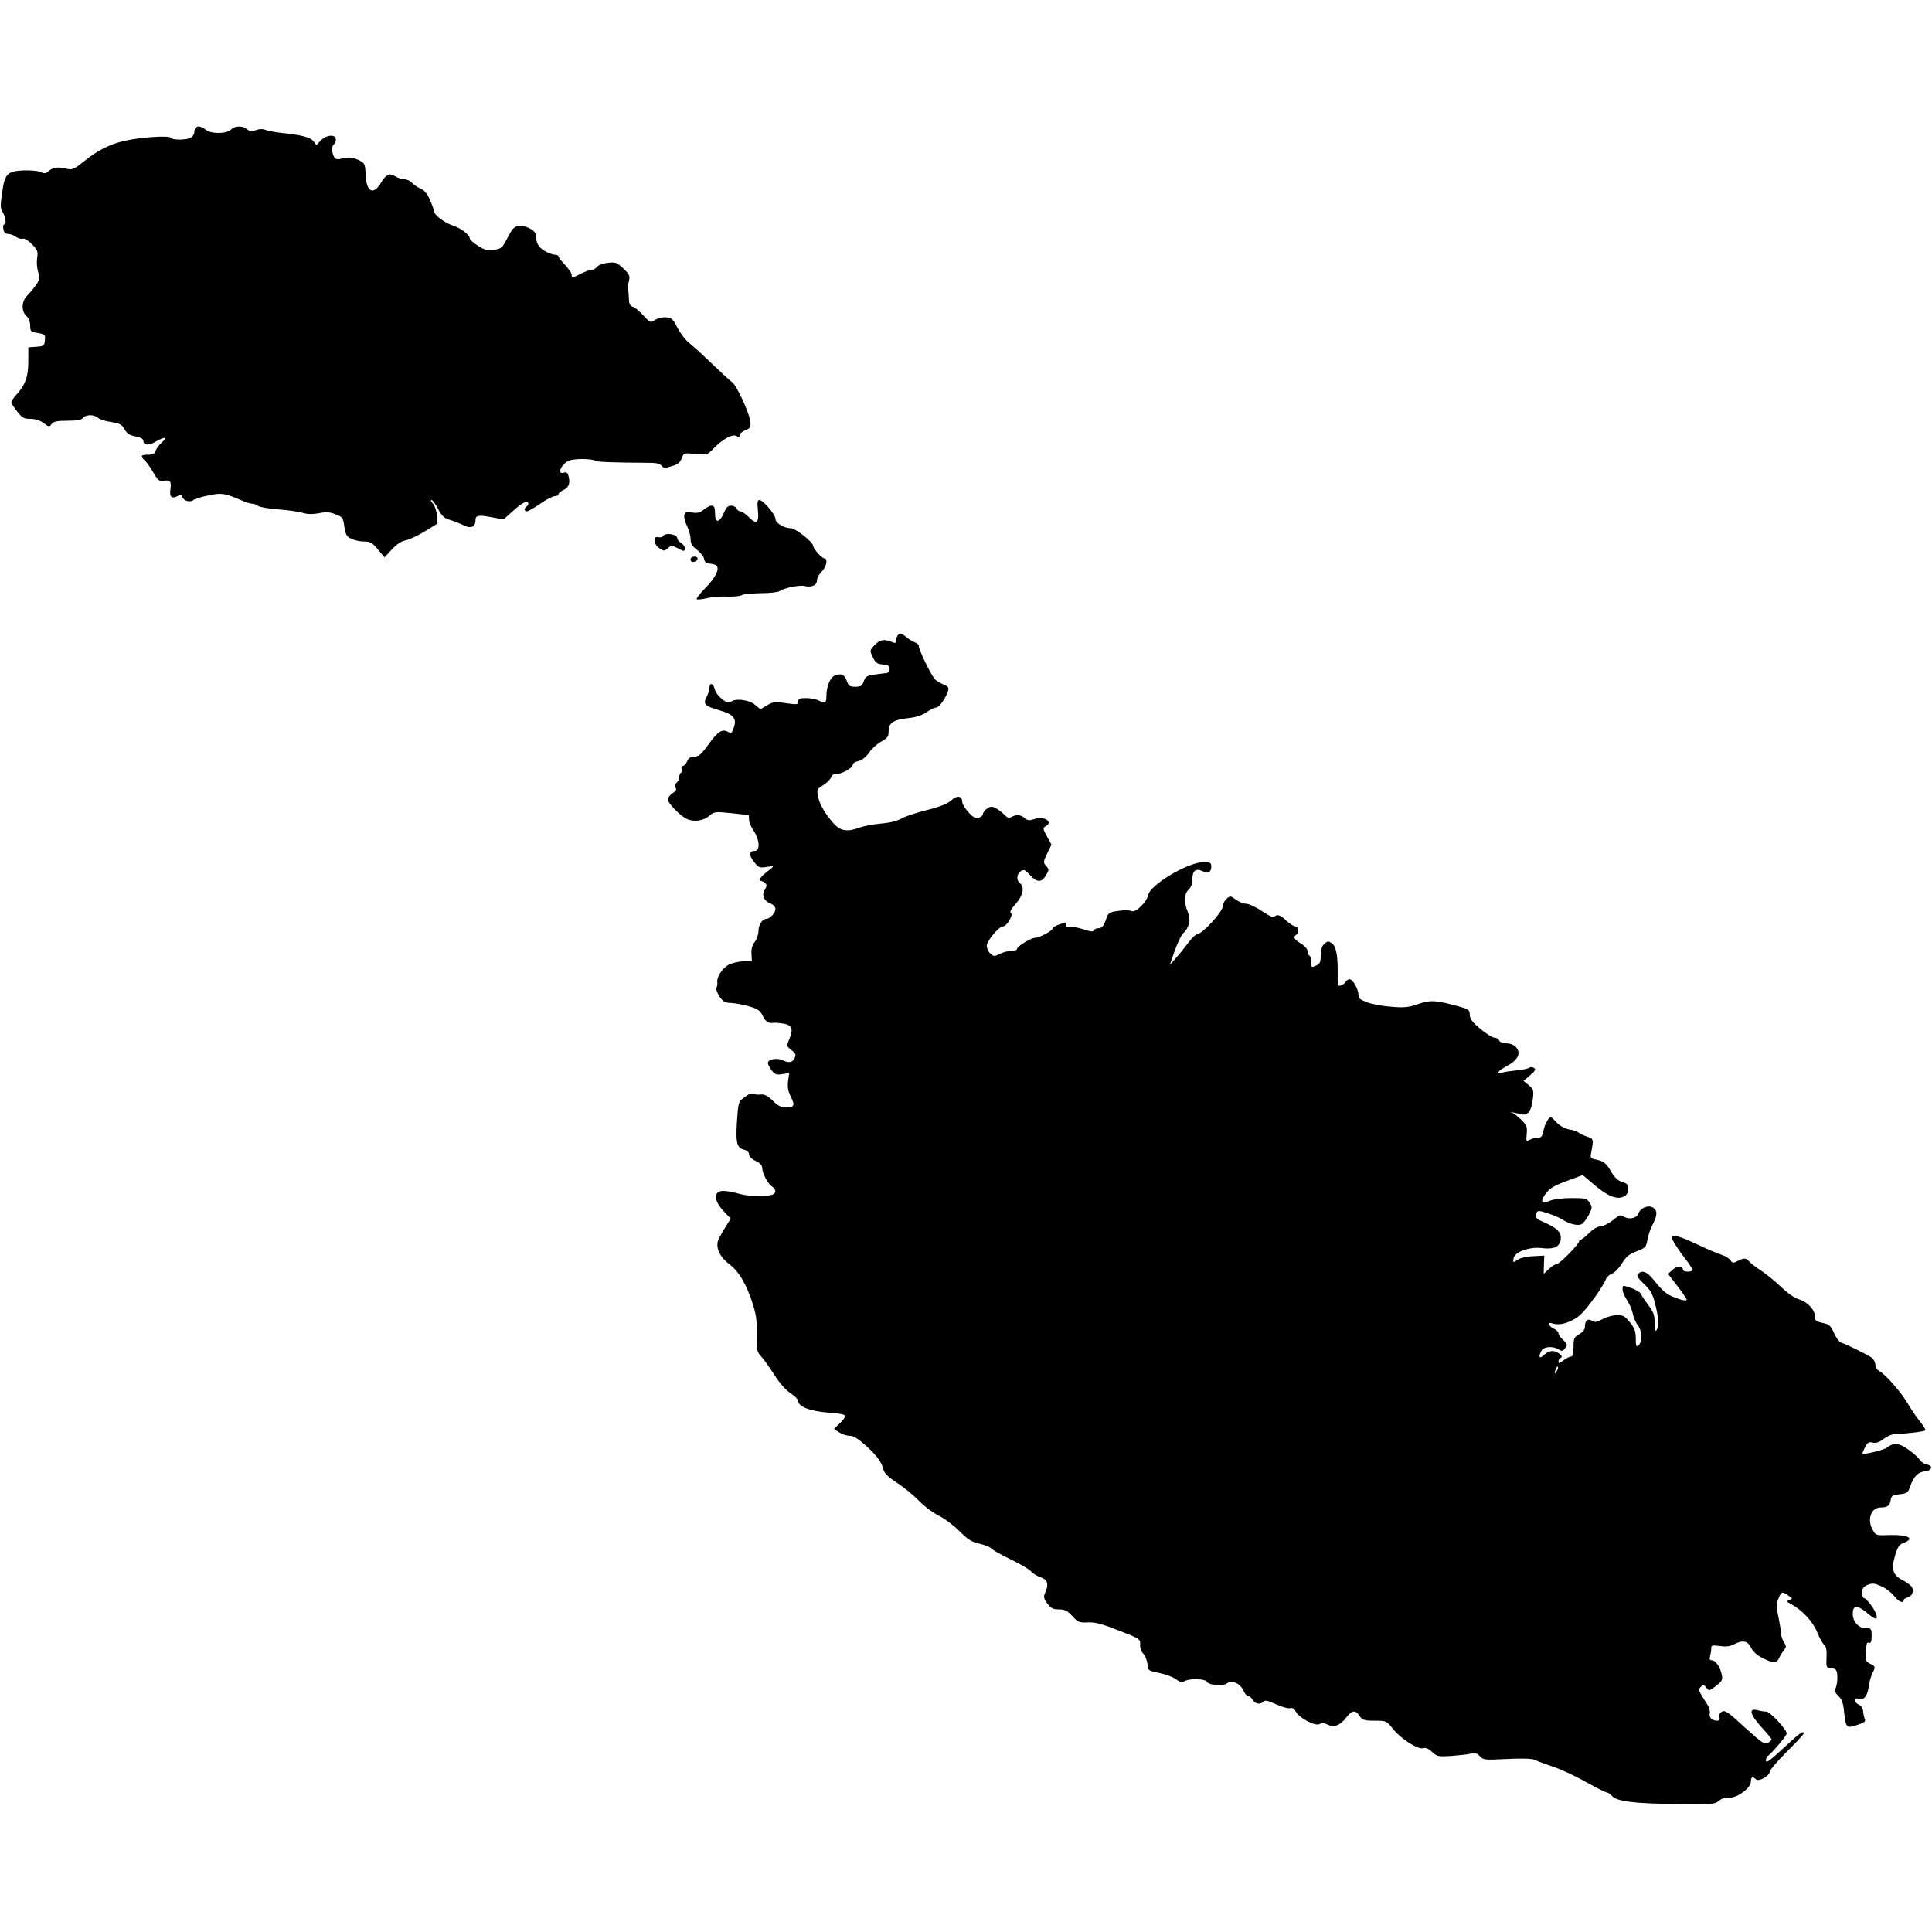
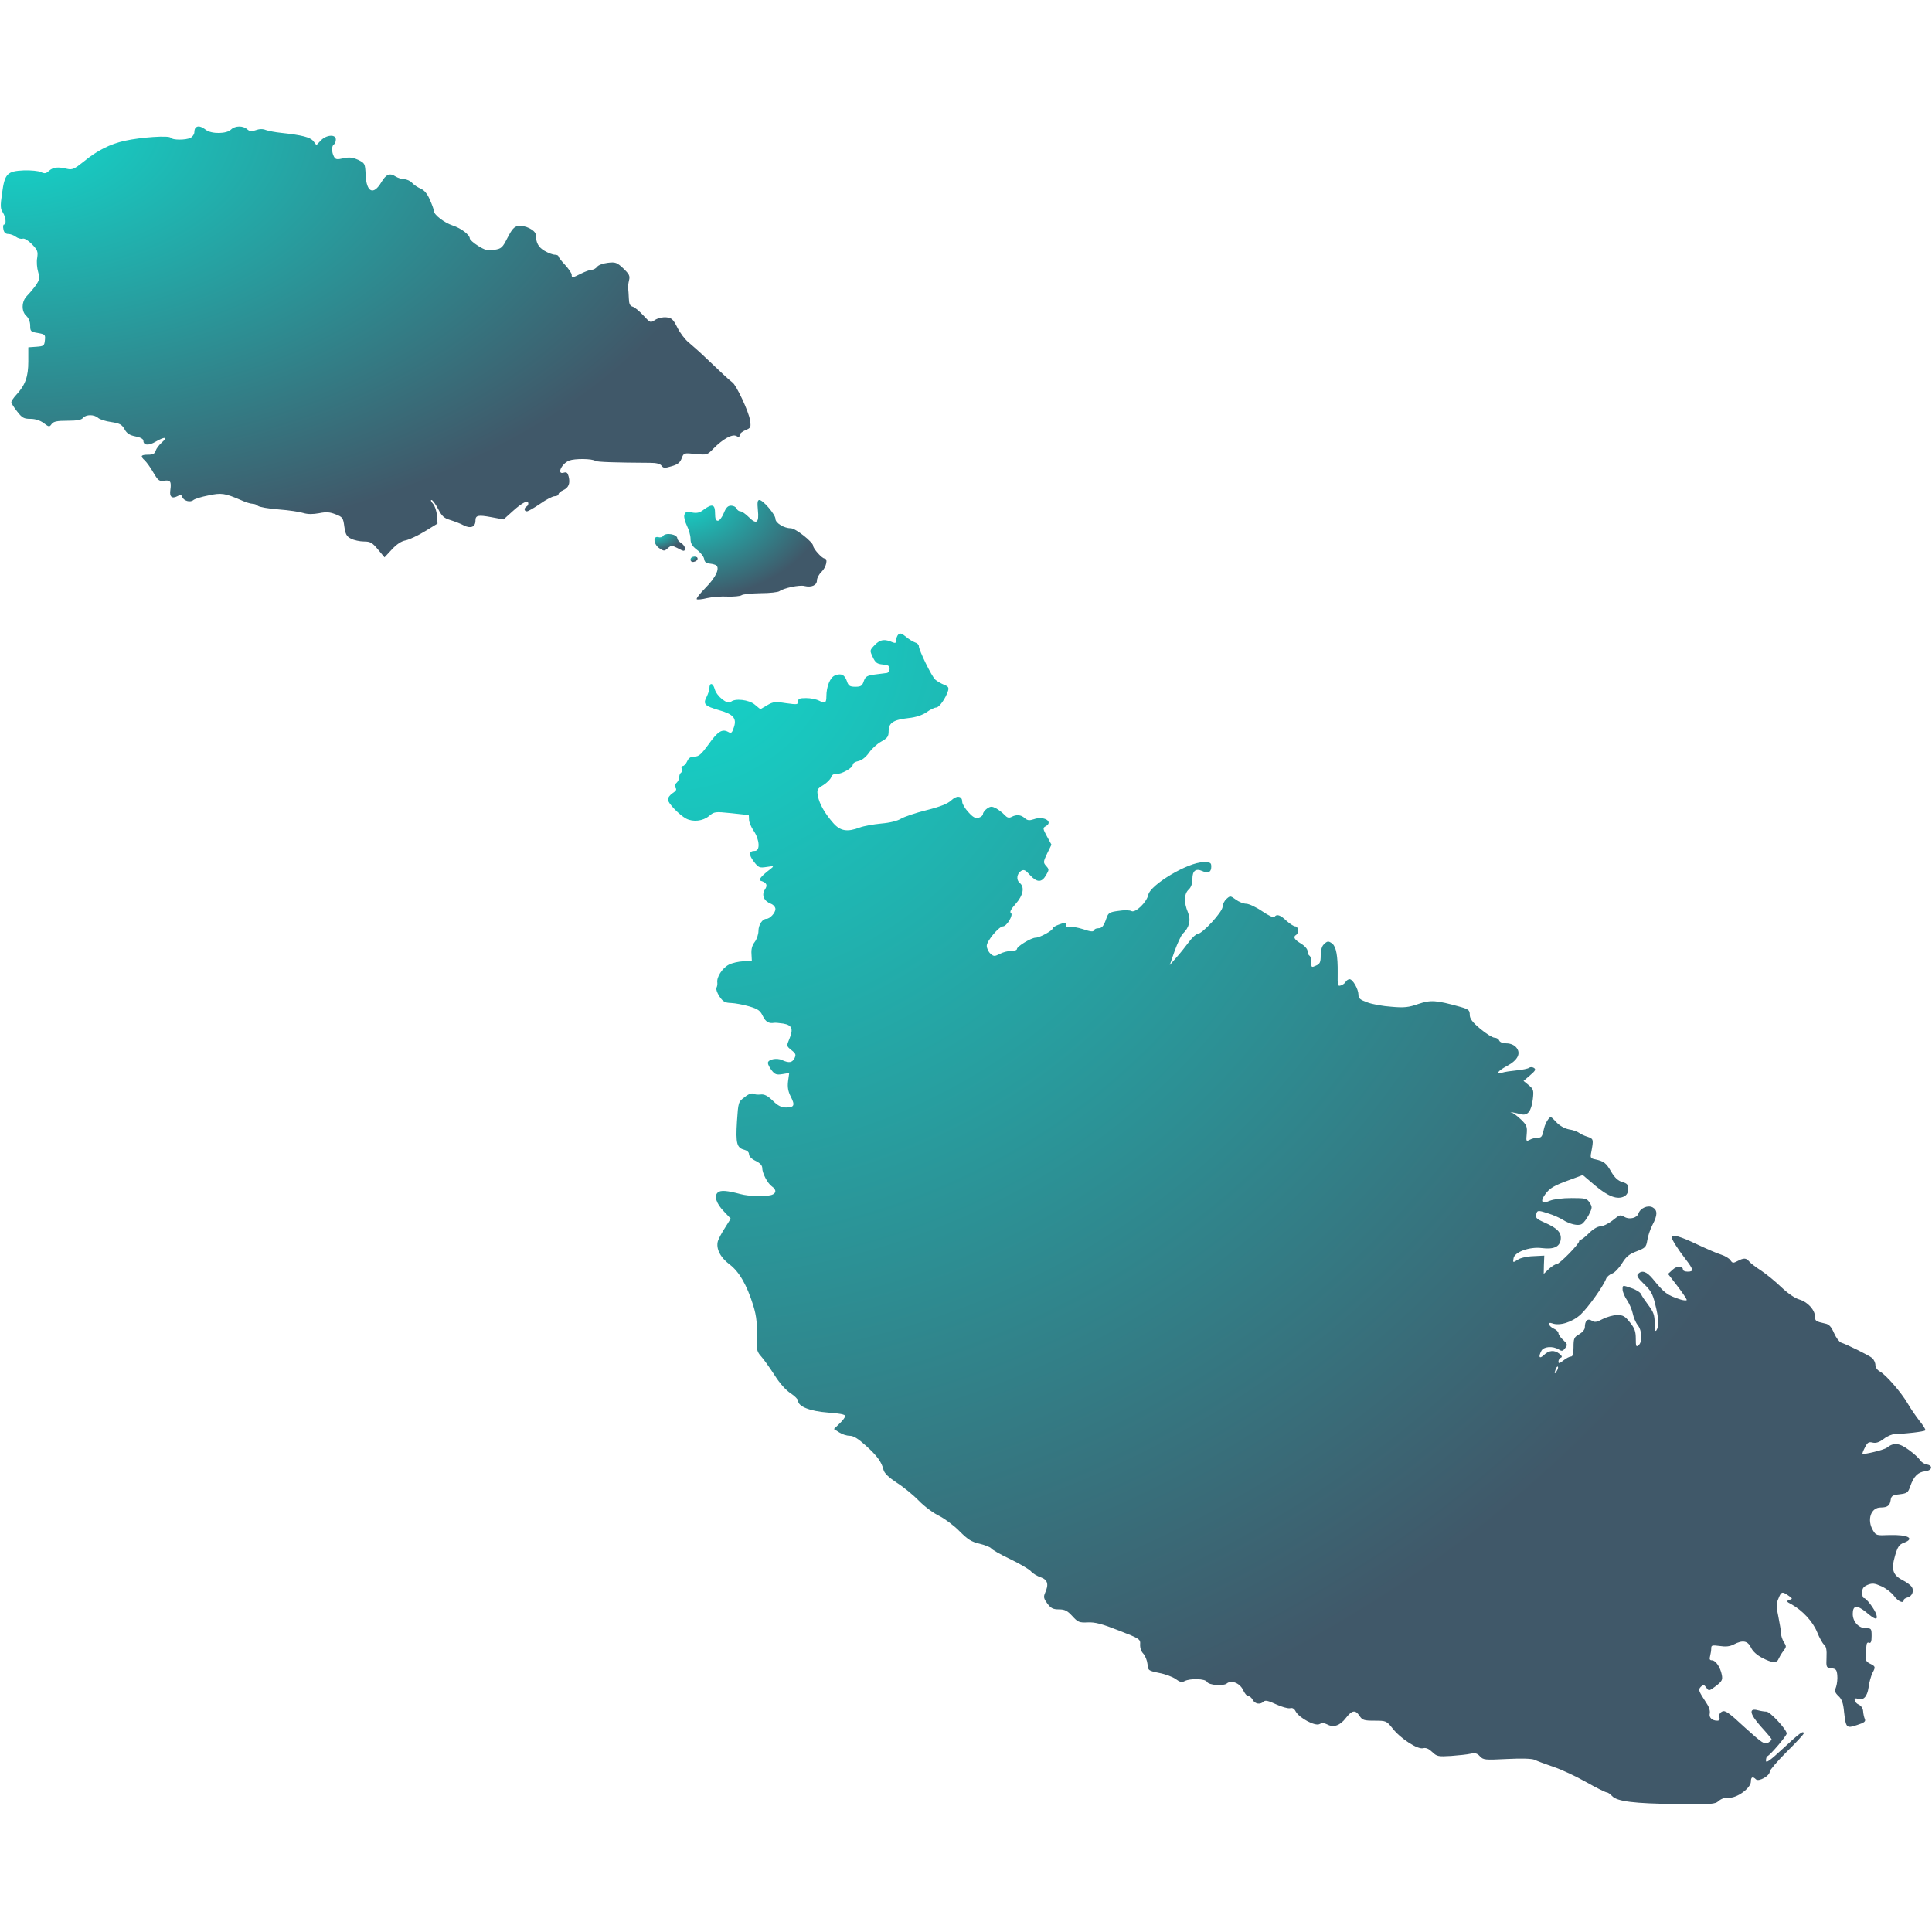
- <svg xmlns="http://www.w3.org/2000/svg" version="1.0" width="1024pt" height="1024pt" viewBox="0 0 1024 1024" preserveAspectRatio="xMidYMid meet">
-   <g transform="translate(0,1024) scale(0.1,-0.1)" fill="#000000" stroke="none">
+ <svg xmlns="http://www.w3.org/2000/svg" version="1.0" width="1024pt" height="1024pt" viewBox="0 0 1024 1024" preserveAspectRatio="xMidYMid meet" class="svg-gradient">
+   <defs>
+     <radialGradient id="radialGradient" cx="0" cy="1" r="1" fx="0" fy="1">
+       <stop offset="0%" stop-color="#13D8CC" />
+       <stop offset="100%" stop-color="#405869" />
+     </radialGradient>
+   </defs>
+   <g transform="translate(0,1024) scale(0.1,-0.1)" stroke="none" fill="url(#radialGradient)">
    <path d="M1037 9563 c-4 -3 -7 -14 -7 -24 0 -10 -9 -23 -19 -29 -25 -13 -98 -13 -106 0 -8 13 -157 3 -243 -16 -78 -17 -148 -52 -219 -111 -49 -39 -60 -44 -87 -38 -48 12 -75 9 -97 -11 -15 -14 -23 -15 -42 -6 -12 6 -52 10 -90 9 -89 -4 -102 -17 -116 -121 -10 -67 -9 -83 4 -102 16 -25 20 -64 6 -64 -4 0 -6 -11 -3 -25 3 -17 11 -25 26 -25 11 0 30 -7 40 -15 11 -8 27 -13 36 -10 10 3 29 -9 49 -29 30 -31 33 -39 28 -73 -4 -20 -1 -54 5 -74 9 -33 8 -41 -12 -71 -13 -18 -34 -43 -47 -56 -29 -29 -31 -82 -3 -107 12 -11 20 -31 20 -51 0 -30 3 -33 41 -39 38 -7 40 -9 37 -38 -3 -30 -6 -32 -46 -35 l-42 -3 0 -75 c0 -81 -16 -125 -64 -177 -14 -15 -26 -33 -26 -39 0 -5 14 -28 31 -49 26 -34 36 -39 70 -39 26 0 51 -8 70 -22 29 -22 31 -22 43 -5 10 13 28 17 83 17 51 0 74 4 83 15 16 19 59 19 80 0 9 -8 40 -18 70 -22 45 -7 56 -13 70 -38 12 -22 27 -32 58 -38 27 -5 42 -14 42 -23 0 -25 28 -27 65 -5 48 28 67 26 34 -3 -15 -13 -30 -33 -34 -45 -5 -16 -14 -21 -41 -21 -38 0 -42 -8 -16 -31 9 -9 30 -37 45 -64 25 -42 31 -47 57 -43 33 5 39 -4 33 -48 -6 -37 8 -49 37 -34 16 9 22 8 26 -4 8 -21 42 -30 58 -17 8 7 44 18 80 25 70 15 88 12 174 -25 23 -11 51 -19 60 -19 10 0 23 -5 29 -11 6 -6 56 -15 110 -19 54 -4 113 -13 131 -19 23 -7 50 -7 83 -1 39 8 58 6 88 -6 37 -14 40 -19 46 -65 6 -41 12 -52 35 -64 16 -8 47 -15 69 -15 34 0 44 -6 74 -42 l35 -42 39 42 c25 27 50 44 73 48 19 4 65 25 102 48 l67 41 -3 43 c-2 23 -11 51 -21 62 -10 11 -14 20 -8 20 6 0 21 -21 35 -47 20 -39 31 -49 64 -59 22 -7 55 -19 73 -29 36 -18 61 -8 61 26 0 28 14 31 84 18 l65 -12 51 46 c49 44 80 59 80 38 0 -6 -4 -13 -10 -16 -14 -9 -12 -25 3 -25 6 0 38 18 70 40 31 22 66 40 77 40 11 0 20 5 20 10 0 6 11 16 25 22 29 13 38 36 29 72 -5 20 -11 25 -25 21 -40 -13 -14 47 28 64 29 11 120 11 139 -2 10 -6 109 -9 289 -10 33 0 54 -5 61 -15 10 -14 17 -14 54 -3 32 9 45 20 53 42 11 29 12 29 73 23 61 -6 62 -6 95 28 50 51 100 79 122 67 13 -8 17 -6 17 4 0 8 14 20 31 27 29 12 30 15 24 54 -7 46 -73 186 -93 199 -7 5 -29 24 -50 44 -20 19 -62 59 -92 87 -30 29 -71 65 -90 81 -19 15 -46 51 -60 79 -22 44 -30 51 -58 54 -19 2 -44 -4 -59 -13 -25 -17 -26 -17 -62 22 -20 22 -45 43 -56 47 -16 4 -21 15 -22 44 -1 20 -2 44 -4 52 -1 9 1 28 5 44 6 24 1 33 -30 63 -34 32 -42 35 -83 30 -25 -3 -50 -12 -56 -21 -7 -9 -20 -16 -29 -16 -9 0 -34 -9 -56 -20 -47 -24 -50 -24 -50 -6 0 8 -16 31 -35 52 -19 20 -35 41 -35 45 0 5 -9 9 -19 9 -11 0 -35 9 -54 20 -34 20 -46 43 -47 85 -1 25 -59 54 -95 47 -20 -3 -33 -19 -55 -62 -27 -53 -32 -58 -70 -64 -35 -6 -49 -2 -86 21 -24 15 -44 33 -44 39 0 19 -45 54 -91 69 -45 15 -99 57 -99 76 0 6 -9 32 -21 59 -14 33 -30 52 -49 60 -16 7 -36 20 -46 31 -9 10 -28 19 -41 19 -13 0 -34 7 -47 15 -30 20 -50 11 -75 -31 -42 -71 -79 -53 -83 39 -3 61 -4 62 -40 80 -30 13 -47 15 -78 8 -35 -8 -42 -6 -50 9 -13 24 -13 57 0 65 6 3 10 15 10 26 0 29 -51 25 -80 -6 l-23 -24 -16 21 c-17 21 -60 32 -171 44 -30 3 -67 10 -81 15 -17 7 -35 6 -54 -1 -22 -8 -31 -7 -45 5 -22 20 -64 19 -85 -1 -23 -24 -104 -25 -134 -2 -25 19 -43 23 -54 11z" />
    <path d="M4017 7536 c7 -67 -7 -78 -48 -37 -17 17 -37 31 -45 31 -8 0 -17 7 -20 15 -4 8 -16 15 -29 15 -17 0 -27 -10 -39 -40 -9 -22 -23 -40 -31 -40 -11 0 -15 11 -15 40 0 47 -15 52 -60 19 -22 -17 -36 -20 -63 -15 -29 5 -35 3 -40 -14 -3 -11 4 -36 14 -57 10 -20 19 -51 19 -69 0 -24 8 -38 34 -58 19 -14 36 -36 38 -48 2 -15 10 -23 23 -24 11 -1 27 -4 37 -8 27 -12 5 -64 -54 -123 -28 -29 -49 -55 -45 -59 3 -3 28 -1 55 6 27 6 76 10 108 8 33 -1 66 2 74 7 8 6 54 10 102 11 47 0 92 5 100 11 21 16 106 34 132 27 37 -9 66 4 66 30 0 12 11 33 25 46 24 23 35 70 15 70 -13 0 -60 52 -60 67 0 19 -93 93 -118 93 -36 0 -82 28 -82 50 0 23 -66 100 -85 100 -10 0 -12 -13 -8 -54z" />
    <path d="M3514 7399 c-3 -6 -15 -9 -25 -6 -30 8 -25 -39 6 -59 24 -16 27 -15 44 0 18 16 22 16 50 2 37 -20 41 -20 41 -1 0 8 -9 20 -20 27 -11 7 -20 18 -20 24 0 23 -63 33 -76 13z" />
    <path d="M3660 7274 c0 -9 7 -14 17 -12 25 5 28 28 4 28 -12 0 -21 -6 -21 -16z" />
    <path d="M4762 6878 c-7 -7 -12 -21 -12 -31 0 -14 -4 -17 -17 -12 -45 20 -68 16 -96 -13 -28 -29 -28 -29 -11 -65 14 -30 23 -36 53 -39 28 -2 36 -7 36 -23 0 -11 -7 -21 -15 -22 -8 -1 -37 -5 -63 -8 -42 -6 -50 -10 -59 -36 -8 -24 -15 -29 -44 -29 -30 0 -37 5 -45 29 -12 35 -30 44 -63 31 -26 -9 -46 -59 -46 -111 0 -35 -7 -39 -38 -23 -15 8 -46 14 -69 14 -35 0 -43 -3 -43 -18 0 -17 -5 -17 -64 -9 -57 9 -68 8 -100 -11 l-36 -21 -29 24 c-31 27 -107 35 -127 15 -17 -17 -76 30 -86 68 -9 33 -28 36 -28 4 0 -9 -7 -30 -15 -46 -20 -38 -10 -48 66 -70 75 -21 95 -43 79 -90 -10 -31 -14 -35 -31 -25 -32 17 -55 2 -104 -67 -38 -52 -51 -64 -74 -64 -20 0 -31 -7 -39 -25 -6 -14 -17 -25 -23 -25 -6 0 -9 -7 -6 -15 4 -8 2 -17 -3 -20 -6 -4 -10 -14 -10 -24 0 -10 -7 -24 -15 -31 -11 -9 -12 -16 -5 -25 8 -9 4 -17 -15 -29 -14 -9 -25 -24 -25 -34 0 -19 61 -82 97 -101 37 -19 89 -13 121 14 28 23 31 24 118 15 49 -5 90 -10 92 -10 1 0 2 -11 2 -24 0 -13 11 -40 25 -60 31 -46 35 -106 6 -106 -32 0 -34 -19 -6 -56 25 -33 30 -35 69 -29 38 6 40 5 21 -10 -49 -37 -67 -59 -54 -63 33 -10 39 -23 23 -47 -19 -29 -5 -61 32 -75 13 -5 24 -18 24 -28 0 -20 -29 -52 -48 -52 -21 0 -42 -32 -42 -64 0 -18 -9 -45 -20 -59 -13 -17 -19 -37 -17 -63 l2 -39 -45 0 c-25 -1 -60 -9 -77 -18 -35 -18 -66 -67 -61 -95 1 -9 -1 -22 -5 -28 -3 -6 4 -27 16 -45 19 -28 29 -34 62 -35 22 -1 65 -9 96 -18 47 -14 58 -22 72 -51 15 -31 32 -41 61 -36 5 1 27 -1 47 -4 47 -8 55 -28 33 -81 -16 -38 -16 -38 11 -60 23 -18 25 -24 16 -43 -13 -24 -29 -26 -65 -10 -29 14 -76 4 -76 -15 0 -7 9 -25 20 -39 17 -22 26 -25 57 -20 l36 6 -6 -43 c-4 -32 0 -54 14 -82 24 -46 19 -58 -25 -58 -24 0 -43 9 -70 36 -27 26 -44 35 -64 33 -15 -2 -33 0 -39 4 -8 5 -27 -2 -46 -18 -34 -25 -34 -26 -41 -130 -7 -115 -1 -139 39 -149 15 -4 25 -13 25 -24 0 -11 14 -25 35 -35 23 -11 35 -24 35 -37 0 -28 28 -82 51 -98 26 -18 24 -38 -3 -46 -36 -9 -119 -7 -163 5 -71 19 -105 22 -120 9 -22 -18 -9 -59 33 -102 l35 -37 -30 -48 c-17 -26 -34 -58 -38 -71 -11 -39 12 -86 61 -123 51 -38 92 -108 126 -217 19 -62 22 -97 19 -206 -1 -29 5 -46 23 -65 13 -14 45 -59 71 -99 28 -45 62 -82 86 -97 21 -14 39 -32 39 -39 0 -31 64 -56 159 -63 59 -4 91 -10 91 -18 0 -6 -13 -24 -30 -40 l-30 -29 28 -18 c15 -10 40 -18 56 -18 20 0 44 -15 85 -52 60 -54 84 -87 94 -129 4 -17 27 -39 69 -67 35 -22 88 -65 118 -96 30 -31 79 -67 109 -81 29 -15 78 -51 107 -81 44 -44 63 -56 106 -66 29 -7 56 -18 61 -24 4 -7 49 -33 100 -57 50 -24 100 -53 111 -65 10 -12 34 -26 52 -32 37 -13 44 -37 23 -83 -9 -21 -7 -30 12 -56 19 -25 30 -31 61 -31 32 0 45 -7 71 -35 30 -33 37 -36 82 -34 39 2 76 -8 165 -43 111 -43 115 -46 113 -74 -1 -17 5 -37 17 -49 10 -11 20 -36 22 -55 3 -34 4 -35 62 -47 32 -6 72 -21 87 -32 23 -17 33 -19 48 -11 29 15 109 13 118 -4 10 -18 86 -24 105 -9 24 20 68 3 86 -33 8 -19 21 -34 29 -34 7 0 17 -9 23 -20 12 -22 40 -26 57 -9 9 9 25 5 66 -14 30 -14 63 -23 74 -21 13 4 23 -2 31 -18 19 -34 103 -79 126 -66 13 7 25 6 41 -2 33 -18 68 -6 99 35 32 41 50 44 72 10 15 -22 23 -25 79 -25 62 0 64 -1 96 -41 42 -54 133 -113 162 -105 15 4 30 -3 48 -20 25 -24 32 -25 100 -21 41 3 88 8 104 12 24 5 35 2 49 -14 18 -19 26 -20 143 -14 79 4 131 2 146 -4 12 -6 57 -23 101 -38 43 -14 121 -51 174 -81 53 -30 102 -54 108 -54 6 0 19 -9 28 -19 26 -29 115 -40 343 -43 187 -2 203 -1 223 17 14 12 33 18 53 17 42 -4 117 51 117 85 0 25 10 29 27 12 14 -14 73 18 73 41 0 8 41 56 90 105 50 49 90 93 90 97 0 18 -21 3 -108 -78 -70 -65 -92 -81 -92 -66 0 11 3 22 8 24 16 7 102 108 102 120 0 21 -89 117 -108 116 -9 0 -29 3 -44 7 -51 14 -45 -19 16 -87 31 -34 56 -64 56 -67 0 -4 -9 -12 -19 -18 -18 -11 -31 -2 -123 81 -86 80 -105 93 -121 84 -12 -6 -17 -17 -14 -29 4 -13 0 -19 -11 -19 -28 0 -45 17 -40 38 3 12 -3 34 -16 53 -45 69 -46 73 -31 89 13 12 17 12 29 -5 13 -19 15 -18 51 9 32 25 36 32 31 59 -8 41 -33 77 -52 77 -12 0 -15 6 -10 23 3 12 6 30 6 41 0 16 5 17 44 12 32 -5 54 -3 75 8 48 25 74 20 92 -17 9 -20 32 -40 59 -54 53 -28 78 -29 87 -5 4 9 15 28 25 41 17 22 17 26 3 47 -8 13 -15 34 -15 46 0 13 -7 52 -14 88 -12 55 -12 70 0 97 15 38 20 39 53 16 23 -16 23 -17 5 -23 -17 -6 -16 -9 11 -23 58 -32 113 -91 136 -147 12 -30 29 -61 37 -67 11 -9 15 -28 13 -67 -2 -53 -2 -55 26 -58 24 -3 28 -8 31 -36 2 -19 -1 -46 -6 -62 -9 -24 -7 -31 13 -50 17 -16 25 -37 29 -84 10 -85 12 -88 69 -69 38 12 47 19 41 32 -4 9 -8 27 -9 41 -1 15 -10 29 -23 35 -25 11 -31 41 -6 31 30 -11 51 11 58 61 3 26 13 61 21 77 17 32 16 34 -17 50 -16 9 -22 19 -20 37 2 13 4 36 4 51 1 18 5 25 14 21 10 -4 14 6 14 36 0 39 -2 41 -30 41 -38 0 -70 34 -70 76 0 46 22 49 71 9 48 -41 63 -44 54 -12 -9 28 -53 87 -66 87 -5 0 -9 13 -9 29 0 22 6 31 29 41 25 10 36 9 74 -8 24 -11 54 -34 66 -51 21 -29 51 -42 51 -22 0 5 9 11 20 14 25 6 36 35 23 56 -5 8 -27 25 -49 36 -52 27 -61 56 -40 129 14 48 22 60 47 69 61 23 21 44 -77 41 -68 -3 -71 -2 -87 25 -33 56 -11 121 41 121 36 0 49 10 53 40 3 21 10 26 47 30 40 5 45 8 57 43 18 52 41 75 79 79 37 4 43 31 8 36 -12 2 -28 12 -35 23 -7 11 -34 36 -61 55 -50 37 -80 39 -115 11 -13 -11 -122 -38 -129 -32 -2 2 4 17 13 34 13 26 20 30 40 25 18 -4 35 1 60 20 19 15 47 26 62 26 49 0 153 12 158 19 2 4 -12 27 -32 51 -19 25 -47 65 -61 90 -34 59 -116 153 -147 170 -15 8 -25 22 -25 35 0 12 -8 29 -17 37 -18 15 -134 72 -165 82 -9 3 -26 25 -37 50 -15 34 -26 47 -48 51 -49 11 -53 14 -53 36 0 35 -38 78 -82 91 -25 7 -62 33 -97 66 -31 30 -79 69 -106 87 -28 18 -57 40 -64 49 -16 19 -28 20 -62 2 -23 -12 -27 -11 -37 4 -6 10 -28 23 -49 30 -21 6 -80 32 -131 56 -86 41 -132 54 -132 37 0 -12 33 -64 74 -117 43 -56 44 -66 11 -66 -14 0 -25 5 -25 10 0 22 -32 22 -55 0 l-24 -22 50 -65 c27 -35 49 -68 49 -73 0 -4 -15 -3 -32 2 -74 24 -86 34 -149 111 -32 38 -56 46 -77 25 -9 -9 -2 -21 31 -53 36 -34 47 -53 60 -108 19 -75 21 -115 7 -137 -7 -11 -10 0 -10 37 0 43 -6 59 -33 95 -18 24 -36 50 -39 59 -4 9 -27 24 -52 32 -46 16 -46 16 -46 -7 0 -13 11 -39 24 -58 13 -19 26 -51 30 -70 4 -20 15 -47 26 -61 24 -30 26 -89 5 -107 -13 -11 -15 -6 -15 35 0 38 -6 55 -31 86 -26 33 -37 39 -67 39 -21 0 -55 -10 -77 -21 -32 -17 -43 -19 -58 -9 -22 14 -37 0 -37 -35 0 -12 -13 -27 -30 -37 -27 -15 -30 -22 -30 -68 0 -36 -4 -50 -14 -50 -7 0 -25 -9 -40 -21 -20 -16 -26 -17 -26 -6 0 9 6 18 13 21 8 3 6 9 -7 20 -27 22 -56 20 -83 -6 -24 -23 -31 -11 -13 23 12 22 59 26 91 7 17 -11 22 -10 35 7 13 17 12 21 -11 43 -14 12 -25 29 -25 36 0 7 -11 18 -25 24 -28 13 -35 38 -8 28 39 -15 106 6 151 47 40 38 119 148 135 190 3 9 18 22 32 27 14 5 37 30 52 54 22 36 38 49 78 64 46 18 50 22 56 58 3 21 15 58 27 81 28 53 28 79 1 94 -26 13 -65 -4 -75 -33 -7 -23 -46 -33 -72 -19 -27 14 -24 15 -67 -19 -21 -16 -49 -30 -62 -30 -15 0 -39 -14 -60 -35 -19 -19 -39 -35 -44 -35 -5 0 -9 -4 -9 -8 0 -16 -105 -122 -119 -122 -8 0 -27 -12 -42 -26 l-27 -26 1 48 2 49 -58 -3 c-33 -1 -69 -9 -83 -19 -25 -16 -26 -16 -22 7 4 34 85 63 149 55 64 -8 95 6 101 44 5 37 -16 61 -85 91 -47 21 -52 26 -42 53 5 12 14 11 60 -4 29 -9 64 -25 78 -34 36 -23 81 -34 100 -23 10 5 26 27 38 49 19 38 19 42 4 65 -14 22 -22 24 -96 24 -47 0 -94 -6 -114 -14 -44 -19 -53 -5 -25 34 24 33 45 46 137 79 l62 23 66 -56 c69 -58 117 -76 154 -57 14 8 21 21 21 39 0 23 -6 30 -32 37 -22 7 -40 23 -58 54 -27 47 -39 56 -84 66 -26 5 -28 9 -22 38 13 69 12 71 -20 82 -17 5 -37 15 -45 21 -8 6 -31 15 -53 18 -24 5 -49 19 -68 39 -29 31 -29 32 -44 12 -8 -11 -17 -31 -20 -45 -10 -45 -13 -50 -34 -50 -12 0 -31 -5 -42 -11 -19 -10 -20 -9 -16 32 3 37 0 46 -30 75 -19 18 -41 35 -50 37 -10 2 -7 3 6 1 12 -2 33 -7 45 -10 34 -8 53 16 61 78 6 49 4 55 -21 76 l-28 23 35 30 c28 24 32 31 20 39 -8 5 -19 5 -25 1 -5 -5 -35 -11 -65 -14 -30 -3 -65 -8 -77 -12 -40 -13 -25 9 24 35 58 31 77 68 48 100 -11 12 -31 20 -50 20 -20 0 -35 6 -39 15 -3 8 -14 15 -25 15 -10 0 -44 21 -75 47 -43 36 -56 54 -56 75 0 24 -6 29 -52 42 -126 35 -154 37 -220 15 -51 -18 -75 -21 -142 -15 -45 3 -102 13 -128 23 -39 14 -48 21 -48 41 0 29 -30 82 -47 82 -6 0 -16 -6 -20 -13 -4 -8 -16 -17 -26 -20 -17 -6 -18 0 -17 66 1 90 -8 138 -28 155 -21 16 -27 15 -46 -4 -10 -9 -16 -33 -16 -58 0 -36 -4 -45 -25 -54 -24 -11 -25 -10 -25 18 0 16 -4 32 -10 35 -5 3 -10 14 -10 25 0 10 -15 27 -35 39 -35 21 -43 35 -25 46 16 10 12 45 -5 45 -8 0 -29 14 -47 30 -32 31 -52 37 -63 20 -4 -6 -31 7 -65 30 -32 22 -71 40 -85 40 -14 0 -39 10 -55 22 -29 21 -30 21 -50 3 -11 -10 -20 -29 -20 -41 0 -27 -108 -144 -132 -144 -8 0 -29 -19 -46 -42 -18 -24 -47 -61 -67 -83 l-35 -40 26 75 c15 41 34 82 43 91 35 33 44 73 27 114 -22 52 -20 98 4 120 13 12 20 31 20 57 0 43 18 57 53 41 30 -14 47 -6 47 23 0 22 -4 24 -43 24 -80 0 -280 -119 -291 -173 -8 -39 -68 -97 -89 -86 -8 5 -39 6 -69 1 -47 -6 -54 -11 -63 -37 -15 -44 -24 -55 -45 -55 -10 0 -20 -5 -22 -11 -3 -9 -19 -7 -57 6 -29 9 -61 15 -72 12 -12 -3 -19 0 -19 9 0 17 1 17 -39 3 -17 -6 -31 -15 -31 -19 0 -12 -69 -50 -91 -50 -23 0 -99 -46 -99 -60 0 -6 -14 -10 -30 -10 -17 0 -45 -7 -61 -16 -28 -14 -32 -14 -50 2 -10 9 -19 28 -19 41 0 26 65 103 86 103 20 0 57 62 42 71 -8 5 1 21 25 48 40 45 49 89 22 111 -20 16 -16 49 7 64 15 9 23 5 47 -22 37 -40 62 -41 85 -1 17 29 17 31 1 49 -16 18 -16 22 5 66 l23 47 -24 44 c-22 41 -23 45 -6 54 42 24 -11 56 -63 37 -25 -8 -34 -7 -49 6 -20 18 -44 20 -70 6 -14 -7 -23 -4 -37 11 -11 12 -31 27 -45 35 -22 11 -29 11 -48 -2 -11 -8 -21 -21 -21 -28 0 -8 -10 -16 -22 -20 -18 -5 -31 2 -55 29 -18 19 -33 44 -33 55 0 32 -28 36 -58 8 -19 -18 -59 -34 -131 -52 -57 -14 -118 -35 -135 -45 -19 -12 -59 -22 -106 -26 -41 -4 -92 -13 -113 -21 -66 -25 -103 -19 -140 23 -45 51 -74 102 -82 144 -6 34 -4 38 29 58 19 12 38 31 41 41 4 13 14 19 28 18 27 -2 87 32 87 49 0 8 13 16 29 19 19 4 39 20 56 43 14 21 43 48 65 60 34 19 40 27 40 56 0 44 25 60 105 69 39 4 72 15 96 31 19 14 42 25 51 25 16 0 50 48 63 89 5 17 1 23 -22 32 -15 6 -36 18 -46 27 -19 17 -87 156 -87 178 0 7 -9 16 -20 19 -11 4 -33 17 -48 30 -22 18 -32 21 -40 13z m3489 -3905 c-12 -20 -14 -14 -5 12 4 9 9 14 11 11 3 -2 0 -13 -6 -23z" />
  </g>
</svg>
